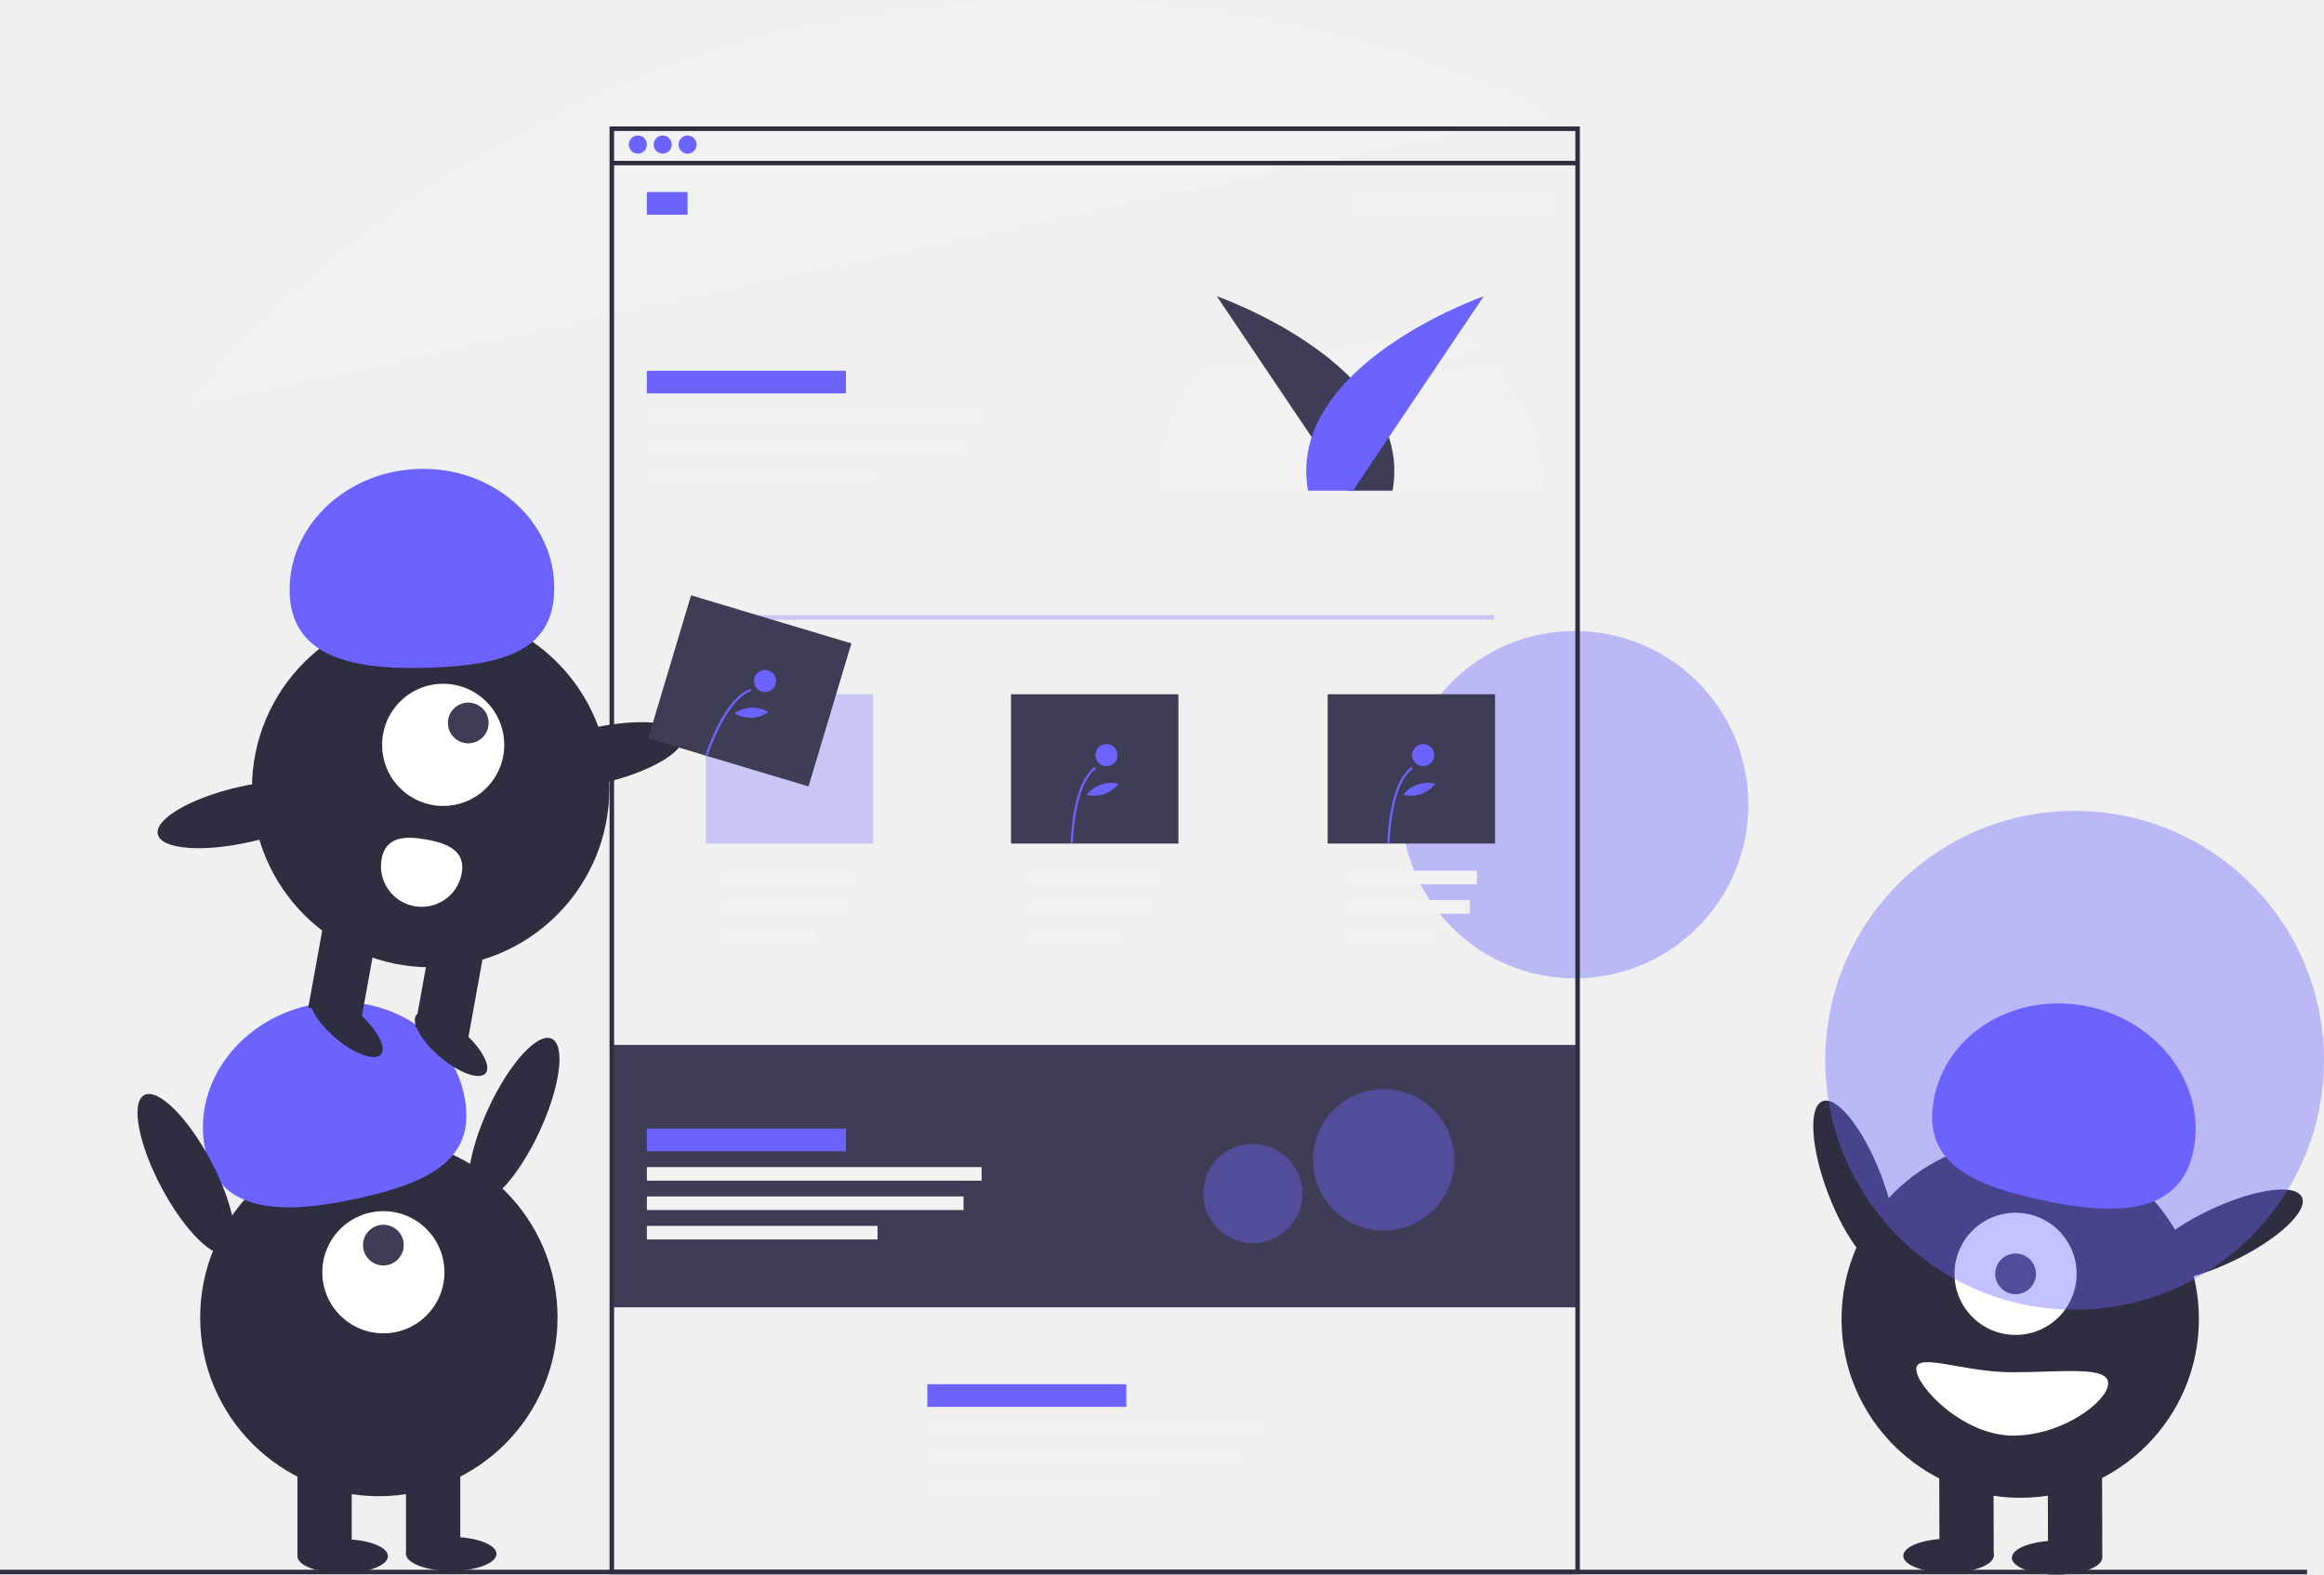
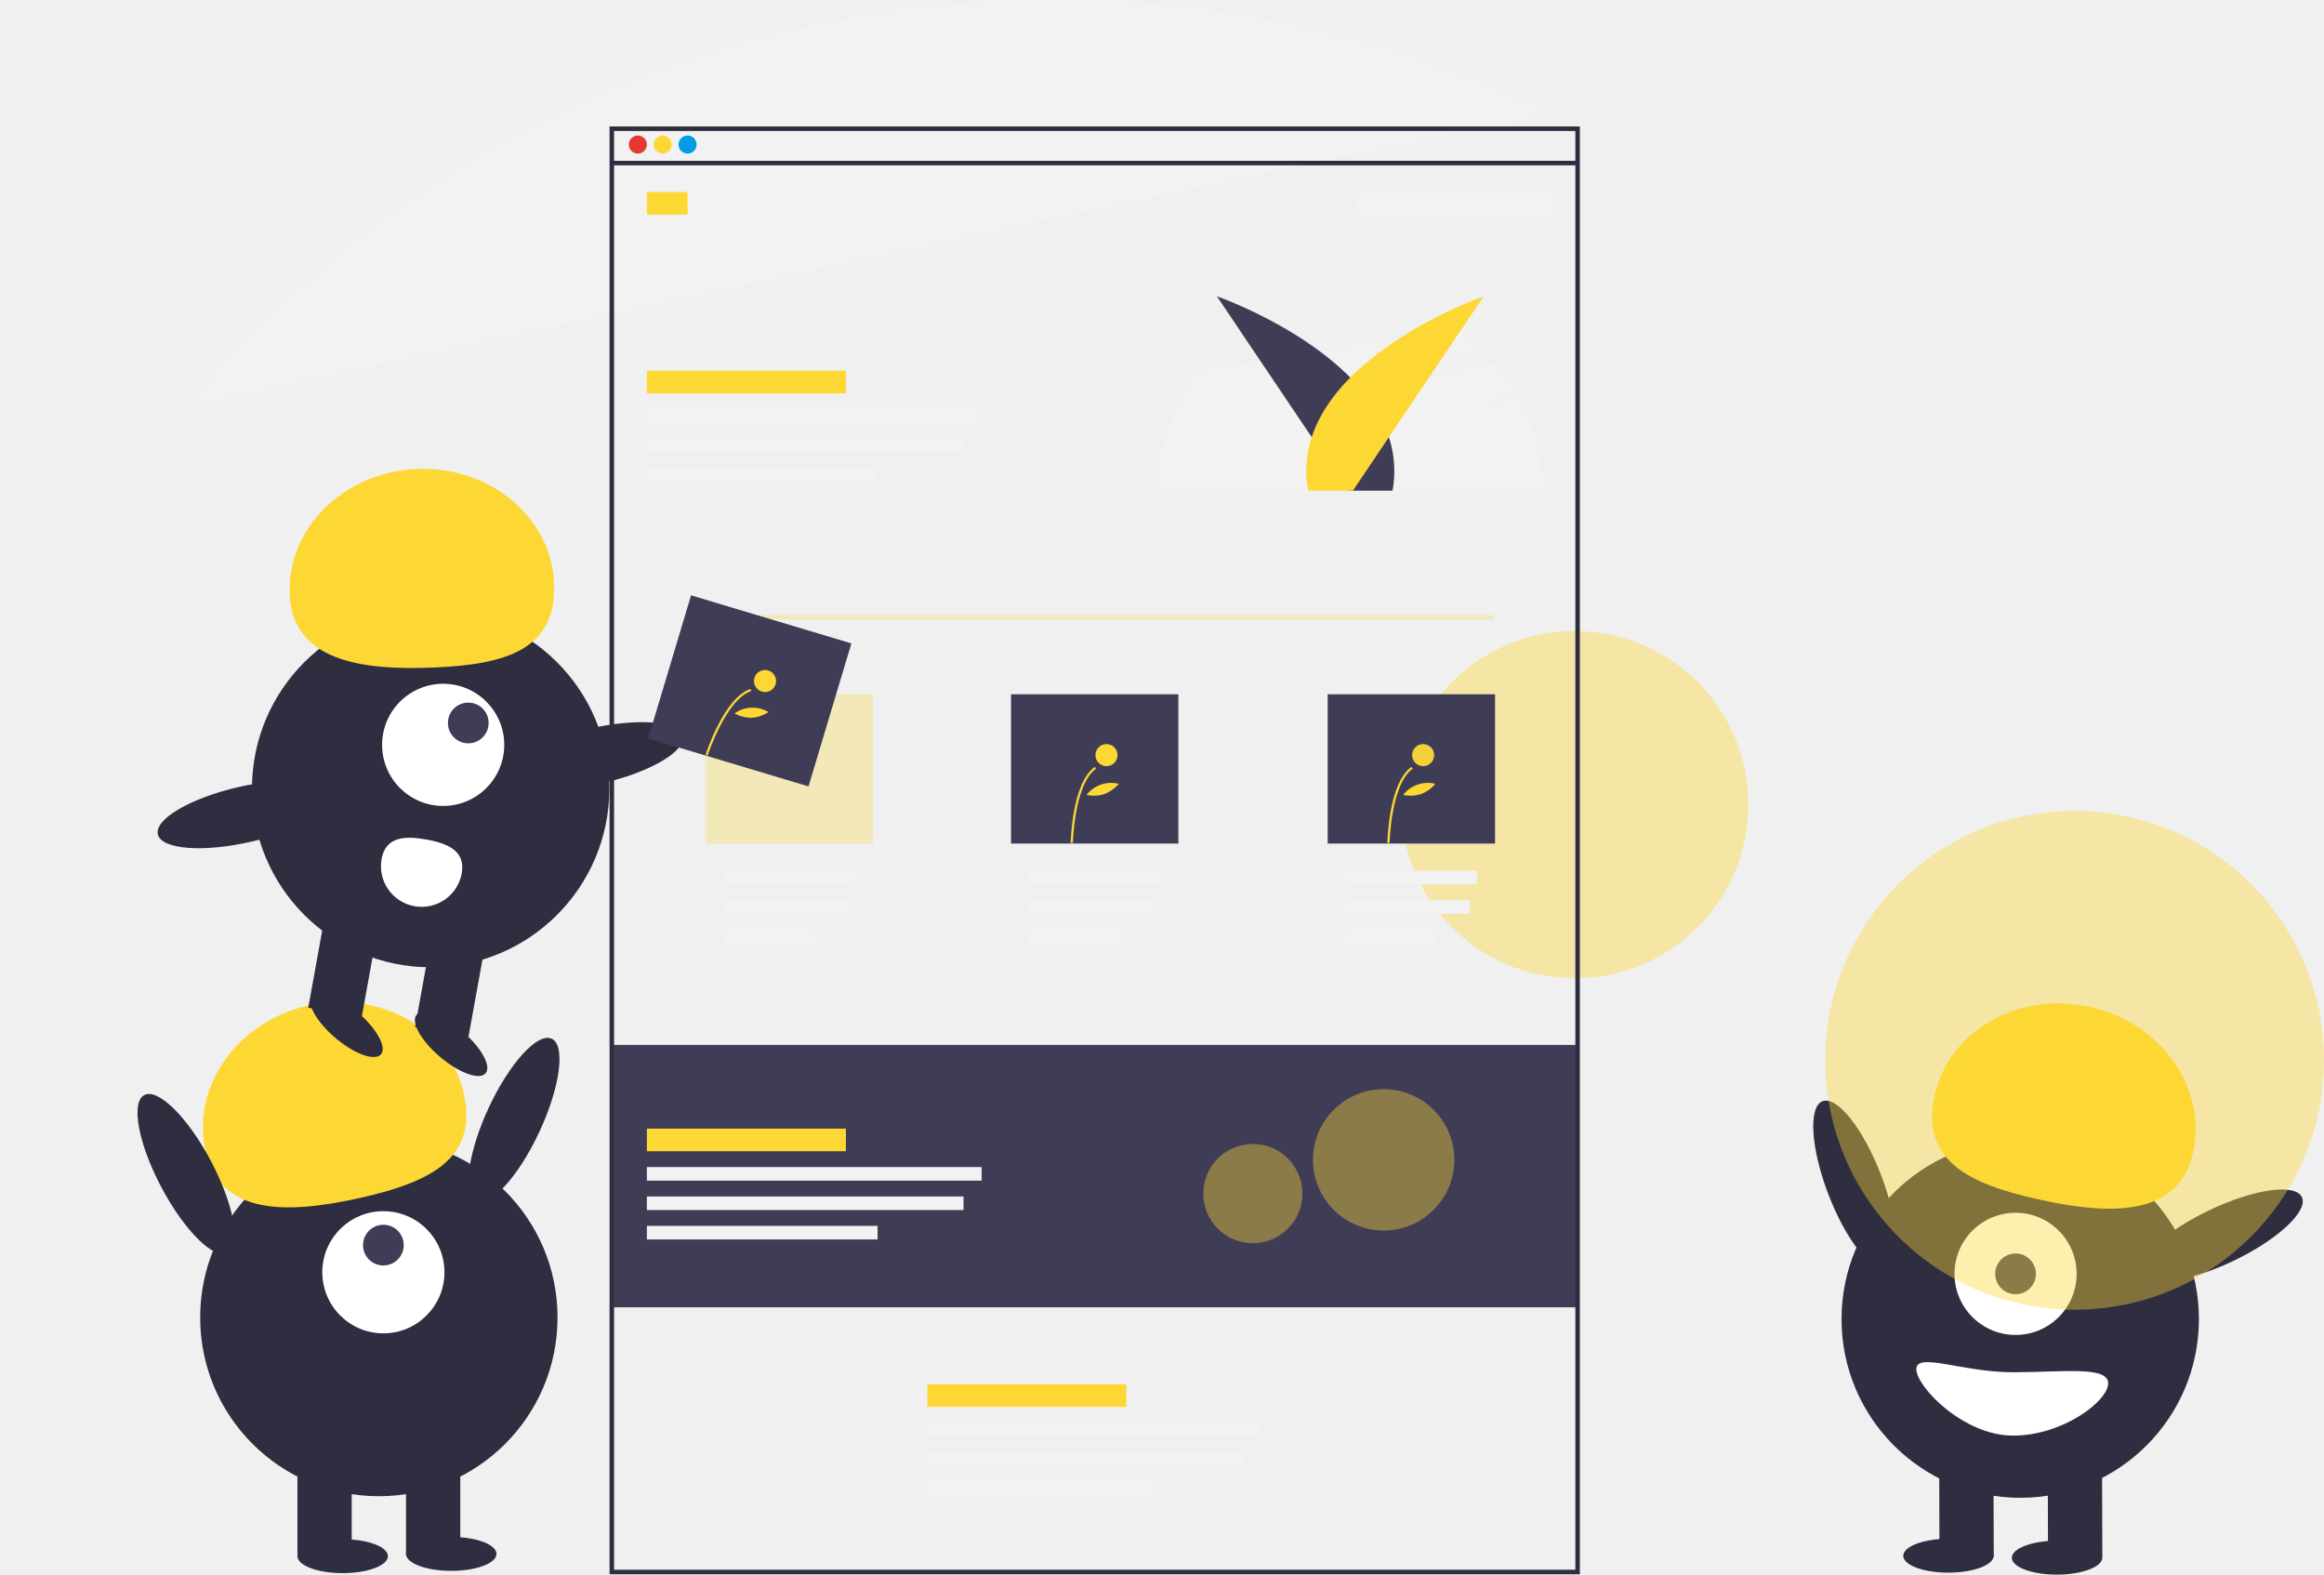
- <svg xmlns="http://www.w3.org/2000/svg" id="ab0c8d57-73b5-4efc-a896-a2305a232bd8" data-name="Layer 1" width="1027.496" height="696.059" viewBox="0 0 1027.496 696.059">
-   <circle cx="696.248" cy="355.702" r="76.752" fill="#6c63ff" opacity="0.4" />
-   <rect x="270" y="461.902" width="428" height="116" fill="#3f3d56" />
-   <path d="M756.839,276.477l-17.09,8.088,15.125-11.31a85.352,85.352,0,0,0-8.258-10.867L672.499,280.81l66.948-25.538a85.339,85.339,0,0,0-9.722-7.41L616.789,266.052a84.639,84.639,0,0,0-18.537,52.82h170A84.594,84.594,0,0,0,756.839,276.477Z" transform="translate(-86.2521 -101.9706)" fill="#f2f2f2" />
-   <path d="M770.375,152.166A495.972,495.972,0,0,0,552.252,101.971c-153.83,0-291.361,69.753-382.71,179.349C325.968,247.045,598.319,187.714,770.375,152.166Z" transform="translate(-86.2521 -101.9706)" fill="#f2f2f2" />
-   <rect y="693.902" width="1020" height="2" fill="#2f2e41" />
-   <path d="M682.116,318.873,624.252,232.922s87.631,30.593,77.686,85.951Z" transform="translate(-86.2521 -101.9706)" fill="#3f3d56" />
-   <path d="M684.388,318.873l57.864-85.951s-87.631,30.593-77.686,85.951Z" transform="translate(-86.2521 -101.9706)" fill="#6c63ff" />
-   <path d="M784.752,797.873h-429v-640h429Zm-427-2h425v-636h-425Z" transform="translate(-86.2521 -101.9706)" fill="#2f2e41" />
-   <rect x="271" y="71.083" width="427" height="2" fill="#2f2e41" />
-   <circle cx="282" cy="63.902" r="4" fill="#6c63ff" />
-   <circle cx="293" cy="63.902" r="4" fill="#6c63ff" />
-   <circle cx="304" cy="63.902" r="4" fill="#6c63ff" />
-   <rect x="286" y="84.902" width="18" height="10" fill="#6c63ff" />
-   <rect x="286" y="163.902" width="88" height="10" fill="#6c63ff" />
-   <rect x="685.252" y="186.873" width="88" height="10" transform="translate(1372.252 281.7745) rotate(-180)" fill="#f2f2f2" />
-   <rect x="286" y="180.902" width="148" height="6" fill="#f2f2f2" />
-   <rect x="286" y="193.902" width="140" height="6" fill="#f2f2f2" />
-   <rect x="286" y="206.902" width="102" height="6" fill="#f2f2f2" />
-   <rect x="320" y="384.902" width="58" height="6" fill="#f2f2f2" />
-   <rect x="320" y="397.902" width="54.865" height="6" fill="#f2f2f2" />
-   <rect x="320" y="410.902" width="39.973" height="6" fill="#f2f2f2" />
-   <rect x="455" y="384.902" width="58" height="6" fill="#f2f2f2" />
-   <rect x="455" y="397.902" width="54.865" height="6" fill="#f2f2f2" />
-   <rect x="455" y="410.902" width="39.973" height="6" fill="#f2f2f2" />
-   <rect x="595" y="384.902" width="58" height="6" fill="#f2f2f2" />
-   <rect x="595" y="397.902" width="54.865" height="6" fill="#f2f2f2" />
-   <rect x="595" y="410.902" width="39.973" height="6" fill="#f2f2f2" />
-   <rect x="410" y="611.902" width="88" height="10" fill="#6c63ff" />
-   <rect x="410" y="628.902" width="148" height="6" fill="#f2f2f2" />
-   <rect x="410" y="641.902" width="140" height="6" fill="#f2f2f2" />
-   <rect x="410" y="654.902" width="102" height="6" fill="#f2f2f2" />
-   <rect x="312.5" y="271.902" width="348" height="2" fill="#6c63ff" opacity="0.3" />
-   <rect x="312" y="306.902" width="74" height="66" fill="#6c63ff" opacity="0.3" />
-   <rect x="447" y="306.902" width="74" height="66" fill="#3f3d56" />
-   <rect x="587" y="306.902" width="74" height="66" fill="#3f3d56" />
-   <path d="M560.611,474.595l-.976-.019c.021-1.081.631-26.561,10.662-33.604l.561.799C561.231,448.53,560.615,474.335,560.611,474.595Z" transform="translate(-86.2521 -101.9706)" fill="#6c63ff" />
-   <circle cx="489.206" cy="333.798" r="4.881" fill="#6c63ff" />
-   <path d="M574.471,453.004a15.198,15.198,0,0,1-7.841.339,13.85,13.85,0,0,1,14.24-4.884A15.198,15.198,0,0,1,574.471,453.004Z" transform="translate(-86.2521 -101.9706)" fill="#6c63ff" />
-   <path d="M700.611,474.595l-.976-.019c.021-1.081.631-26.561,10.662-33.604l.561.799C701.231,448.53,700.615,474.335,700.611,474.595Z" transform="translate(-86.2521 -101.9706)" fill="#6c63ff" />
-   <circle cx="629.206" cy="333.798" r="4.881" fill="#6c63ff" />
-   <path d="M714.471,453.004a15.198,15.198,0,0,1-7.841.339,13.85,13.85,0,0,1,14.24-4.884A15.198,15.198,0,0,1,714.471,453.004Z" transform="translate(-86.2521 -101.9706)" fill="#6c63ff" />
-   <rect x="286" y="498.902" width="88" height="10" fill="#6c63ff" />
-   <rect x="286" y="515.902" width="148" height="6" fill="#f2f2f2" />
-   <rect x="286" y="528.902" width="140" height="6" fill="#f2f2f2" />
-   <rect x="286" y="541.902" width="102" height="6" fill="#f2f2f2" />
-   <circle cx="611.752" cy="512.702" r="31.248" fill="#6c63ff" opacity="0.4" />
-   <circle cx="553.92" cy="527.626" r="21.92" fill="#6c63ff" opacity="0.4" />
-   <circle cx="167.5" cy="582.402" r="79" fill="#2f2e41" />
-   <rect x="131.5" y="644.402" width="24" height="43" fill="#2f2e41" />
-   <rect x="179.5" y="644.402" width="24" height="43" fill="#2f2e41" />
-   <ellipse cx="151.5" cy="687.902" rx="20" ry="7.5" fill="#2f2e41" />
-   <ellipse cx="199.5" cy="686.902" rx="20" ry="7.5" fill="#2f2e41" />
-   <circle cx="169.5" cy="562.402" r="27" fill="#fff" />
-   <circle cx="169.5" cy="550.402" r="9" fill="#3f3d56" />
-   <path d="M177.119,610.905c-6.379-28.568,14.012-57.434,45.544-64.475s62.265,10.41,68.644,38.978-14.519,39.104-46.051,46.145S183.498,639.472,177.119,610.905Z" transform="translate(-86.2521 -101.9706)" fill="#6c63ff" />
-   <ellipse cx="313.528" cy="596.957" rx="39.5" ry="12.4" transform="translate(-446.2098 527.7579) rotate(-65.07683)" fill="#2f2e41" />
-   <ellipse cx="168.528" cy="620.957" rx="12.4" ry="39.5" transform="translate(-357.1725 49.01394) rotate(-27.89329)" fill="#2f2e41" />
-   <ellipse cx="906.255" cy="625.623" rx="12.4" ry="39.5" transform="translate(-250.6156 265.819) rotate(-21.07832)" fill="#2f2e41" />
-   <circle cx="893.19" cy="583.104" r="79" fill="#2f2e41" />
-   <rect x="991.675" y="747.007" width="24" height="43" transform="matrix(-1, 0.0028, -0.0028, -1, 1923.247, 1432.229)" fill="#2f2e41" />
-   <rect x="943.676" y="747.141" width="24" height="43" transform="translate(1827.248 1432.632) rotate(179.8395)" fill="#2f2e41" />
-   <ellipse cx="995.737" cy="790.529" rx="20" ry="7.5" transform="translate(-88.46246 -99.17847) rotate(-0.16049)" fill="#2f2e41" />
-   <ellipse cx="947.734" cy="789.664" rx="20" ry="7.5" transform="translate(-88.46023 -99.31292) rotate(-0.16049)" fill="#2f2e41" />
-   <circle cx="891.134" cy="563.109" r="27" fill="#fff" />
-   <circle cx="891.134" cy="563.109" r="9" fill="#3f3d56" />
-   <path d="M1055.868,611.392c6.299-28.585-14.173-57.394-45.724-64.347s-62.236,10.584-68.535,39.17,14.628,39.063,46.18,46.015S1049.569,639.978,1055.868,611.392Z" transform="translate(-86.2521 -101.9706)" fill="#6c63ff" />
-   <ellipse cx="1068.319" cy="648.169" rx="39.5" ry="12.4" transform="translate(-261.3017 421.8477) rotate(-25.53475)" fill="#2f2e41" />
-   <path d="M1018.326,713.466c.022,7.732-19.844,23.056-41.935,23.118s-42.865-21.648-42.887-29.38,20.717,1.442,42.809,1.38S1018.304,705.734,1018.326,713.466Z" transform="translate(-86.2521 -101.9706)" fill="#fff" />
-   <circle cx="917.248" cy="468.702" r="110.248" fill="#6c63ff" opacity="0.4" />
-   <circle cx="190.405" cy="348.59" r="79" fill="#2f2e41" />
-   <rect x="226.167" y="506.95" width="24" height="43" transform="translate(11.69174 -135.9442) rotate(10.26106)" fill="#2f2e41" />
-   <rect x="273.399" y="515.501" width="24" height="43" transform="translate(13.97028 -144.2211) rotate(10.26106)" fill="#2f2e41" />
-   <ellipse cx="285.687" cy="563.475" rx="7.5" ry="20" transform="translate(-415.1887 315.3571) rotate(-49.73894)" fill="#2f2e41" />
-   <ellipse cx="239.439" cy="555.103" rx="7.5" ry="20" transform="translate(-425.1591 277.1032) rotate(-49.73894)" fill="#2f2e41" />
-   <circle cx="195.936" cy="329.266" r="27" fill="#fff" />
-   <circle cx="207.032" cy="319.588" r="9" fill="#3f3d56" />
-   <path d="M214.337,364.617c-1.188-29.247,24.019-54.019,56.301-55.331s59.415,21.335,60.603,50.582-21.252,35.892-53.534,37.203S215.525,393.864,214.337,364.617Z" transform="translate(-86.2521 -101.9706)" fill="#6c63ff" />
-   <ellipse cx="349.603" cy="436.168" rx="39.5" ry="12.4" transform="translate(-174.8644 -12.8362) rotate(-12.9101)" fill="#2f2e41" />
-   <ellipse cx="194.528" cy="461.957" rx="39.5" ry="12.4" transform="translate(-184.5461 -46.83125) rotate(-12.9101)" fill="#2f2e41" />
-   <path d="M254.96,481.694a18,18,0,0,0,35.424,6.413c1.771-9.782-5.792-13.244-15.575-15.014S256.73,471.912,254.96,481.694Z" transform="translate(-86.2521 -101.9706)" fill="#fff" />
-   <rect x="380.752" y="374.373" width="74" height="66" transform="translate(48.33035 -204.7786) rotate(16.68876)" fill="#3f3d56" />
-   <path d="M399.12,435.948l-.93-.299c.331-1.03,8.232-25.261,19.863-29.127l.308.926C407.199,411.159,399.199,435.701,399.12,435.948Z" transform="translate(-86.2521 -101.9706)" fill="#6c63ff" />
-   <circle cx="338.24" cy="301.05" r="4.881" fill="#6c63ff" />
-   <path d="M418.597,419.247a15.198,15.198,0,0,1-7.608-1.928,13.85,13.85,0,0,1,15.043-.589A15.198,15.198,0,0,1,418.597,419.247Z" transform="translate(-86.2521 -101.9706)" fill="#6c63ff" />
+ <svg xmlns="http://www.w3.org/2000/svg" id="ab0c8d57-73b5-4efc-a896-a2305a232bd8" data-name="Layer 1" width="1027.496" height="696.059" viewBox="0 0 1027.496 696.059" version="1.1">
+   <defs id="defs175" />
+   <circle cx="696.248" cy="355.702" r="76.752" fill="#6c63ff" opacity="0.4" id="circle4" style="fill:#fdd835;fill-opacity:1" />
+   <rect x="270" y="461.902" width="428" height="116" fill="#3f3d56" id="rect6" />
+   <path d="M756.839,276.477l-17.09,8.088,15.125-11.31a85.352,85.352,0,0,0-8.258-10.867L672.499,280.81l66.948-25.538a85.339,85.339,0,0,0-9.722-7.41L616.789,266.052a84.639,84.639,0,0,0-18.537,52.82h170A84.594,84.594,0,0,0,756.839,276.477Z" transform="translate(-86.2521 -101.9706)" fill="#f2f2f2" id="path8" />
+   <path d="M770.375,152.166A495.972,495.972,0,0,0,552.252,101.971c-153.83,0-291.361,69.753-382.71,179.349C325.968,247.045,598.319,187.714,770.375,152.166Z" transform="translate(-86.2521 -101.9706)" fill="#f2f2f2" id="path10" />
+   <path d="M682.116,318.873,624.252,232.922s87.631,30.593,77.686,85.951Z" transform="translate(-86.2521 -101.9706)" fill="#3f3d56" id="path14" />
+   <path d="M684.388,318.873l57.864-85.951s-87.631,30.593-77.686,85.951Z" transform="translate(-86.2521 -101.9706)" fill="#6c63ff" id="path16" style="fill:#fdd835;fill-opacity:1" />
+   <path d="M784.752,797.873h-429v-640h429Zm-427-2h425v-636h-425Z" transform="translate(-86.2521 -101.9706)" fill="#2f2e41" id="path18" />
+   <rect x="271" y="71.083" width="427" height="2" fill="#2f2e41" id="rect20" />
+   <circle cx="282" cy="63.902" r="4" fill="#6c63ff" id="circle22" style="fill:#e53935;fill-opacity:1" />
+   <circle cx="293" cy="63.902" r="4" fill="#6c63ff" id="circle24" style="fill:#fdd835;fill-opacity:1" />
+   <circle cx="304" cy="63.902" r="4" fill="#6c63ff" id="circle26" style="fill:#039be5;fill-opacity:1" />
+   <rect x="286" y="84.902" width="18" height="10" fill="#6c63ff" id="rect28" style="fill:#fdd835;fill-opacity:1" />
+   <rect x="286" y="163.902" width="88" height="10" fill="#6c63ff" id="rect30" style="fill:#fdd835;fill-opacity:1" />
+   <rect x="685.252" y="186.873" width="88" height="10" transform="translate(1372.252 281.7745) rotate(-180)" fill="#f2f2f2" id="rect32" />
+   <rect x="286" y="180.902" width="148" height="6" fill="#f2f2f2" id="rect34" />
+   <rect x="286" y="193.902" width="140" height="6" fill="#f2f2f2" id="rect36" />
+   <rect x="286" y="206.902" width="102" height="6" fill="#f2f2f2" id="rect38" />
+   <rect x="320" y="384.902" width="58" height="6" fill="#f2f2f2" id="rect40" />
+   <rect x="320" y="397.902" width="54.865" height="6" fill="#f2f2f2" id="rect42" />
+   <rect x="320" y="410.902" width="39.973" height="6" fill="#f2f2f2" id="rect44" />
+   <rect x="455" y="384.902" width="58" height="6" fill="#f2f2f2" id="rect46" />
+   <rect x="455" y="397.902" width="54.865" height="6" fill="#f2f2f2" id="rect48" />
+   <rect x="455" y="410.902" width="39.973" height="6" fill="#f2f2f2" id="rect50" />
+   <rect x="595" y="384.902" width="58" height="6" fill="#f2f2f2" id="rect52" />
+   <rect x="595" y="397.902" width="54.865" height="6" fill="#f2f2f2" id="rect54" />
+   <rect x="595" y="410.902" width="39.973" height="6" fill="#f2f2f2" id="rect56" />
+   <rect x="410" y="611.902" width="88" height="10" fill="#6c63ff" id="rect58" style="fill:#fdd835;fill-opacity:1" />
+   <rect x="410" y="628.902" width="148" height="6" fill="#f2f2f2" id="rect60" />
+   <rect x="410" y="641.902" width="140" height="6" fill="#f2f2f2" id="rect62" />
+   <rect x="410" y="654.902" width="102" height="6" fill="#f2f2f2" id="rect64" />
+   <rect x="312.5" y="271.902" width="348" height="2" fill="#6c63ff" opacity="0.3" id="rect66" style="fill:#fdd835;fill-opacity:1" />
+   <rect x="312" y="306.902" width="74" height="66" fill="#6c63ff" opacity="0.3" id="rect68" style="fill:#fdd835;fill-opacity:1" />
+   <rect x="447" y="306.902" width="74" height="66" fill="#3f3d56" id="rect70" />
+   <rect x="587" y="306.902" width="74" height="66" fill="#3f3d56" id="rect72" />
+   <path d="M560.611,474.595l-.976-.019c.021-1.081.631-26.561,10.662-33.604l.561.799C561.231,448.53,560.615,474.335,560.611,474.595Z" transform="translate(-86.2521 -101.9706)" fill="#6c63ff" id="path74" style="fill:#fdd835;fill-opacity:1" />
+   <circle cx="489.206" cy="333.798" r="4.881" fill="#6c63ff" id="circle76" style="fill:#fdd835;fill-opacity:1" />
+   <path d="M574.471,453.004a15.198,15.198,0,0,1-7.841.339,13.85,13.85,0,0,1,14.24-4.884A15.198,15.198,0,0,1,574.471,453.004Z" transform="translate(-86.2521 -101.9706)" fill="#6c63ff" id="path78" style="fill:#fdd835;fill-opacity:1" />
+   <path d="M700.611,474.595l-.976-.019c.021-1.081.631-26.561,10.662-33.604l.561.799C701.231,448.53,700.615,474.335,700.611,474.595Z" transform="translate(-86.2521 -101.9706)" fill="#6c63ff" id="path80" style="fill:#fdd835;fill-opacity:1" />
+   <circle cx="629.206" cy="333.798" r="4.881" fill="#6c63ff" id="circle82" style="fill:#fdd835;fill-opacity:0.941" />
+   <path d="M714.471,453.004a15.198,15.198,0,0,1-7.841.339,13.85,13.85,0,0,1,14.24-4.884A15.198,15.198,0,0,1,714.471,453.004Z" transform="translate(-86.2521 -101.9706)" fill="#6c63ff" id="path84" style="fill:#fdd835;fill-opacity:1" />
+   <rect x="286" y="498.902" width="88" height="10" fill="#6c63ff" id="rect86" style="fill:#fdd835;fill-opacity:1" />
+   <rect x="286" y="515.902" width="148" height="6" fill="#f2f2f2" id="rect88" />
+   <rect x="286" y="528.902" width="140" height="6" fill="#f2f2f2" id="rect90" />
+   <rect x="286" y="541.902" width="102" height="6" fill="#f2f2f2" id="rect92" />
+   <circle cx="611.752" cy="512.702" r="31.248" fill="#6c63ff" opacity="0.4" id="circle94" style="fill:#fdd835;fill-opacity:1" />
+   <circle cx="553.92" cy="527.626" r="21.92" fill="#6c63ff" opacity="0.4" id="circle96" style="fill:#fdd835;fill-opacity:1" />
+   <circle cx="167.5" cy="582.402" r="79" fill="#2f2e41" id="circle98" />
+   <rect x="131.5" y="644.402" width="24" height="43" fill="#2f2e41" id="rect100" />
+   <rect x="179.5" y="644.402" width="24" height="43" fill="#2f2e41" id="rect102" />
+   <ellipse cx="151.5" cy="687.902" rx="20" ry="7.5" fill="#2f2e41" id="ellipse104" />
+   <ellipse cx="199.5" cy="686.902" rx="20" ry="7.5" fill="#2f2e41" id="ellipse106" />
+   <circle cx="169.5" cy="562.402" r="27" fill="#fff" id="circle108" />
+   <circle cx="169.5" cy="550.402" r="9" fill="#3f3d56" id="circle110" />
+   <path d="M177.119,610.905c-6.379-28.568,14.012-57.434,45.544-64.475s62.265,10.41,68.644,38.978-14.519,39.104-46.051,46.145S183.498,639.472,177.119,610.905Z" transform="translate(-86.2521 -101.9706)" fill="#6c63ff" id="path112" style="fill:#fdd835;fill-opacity:1" />
+   <ellipse cx="313.528" cy="596.957" rx="39.5" ry="12.4" transform="translate(-446.2098 527.7579) rotate(-65.07683)" fill="#2f2e41" id="ellipse114" />
+   <ellipse cx="168.528" cy="620.957" rx="12.4" ry="39.5" transform="translate(-357.1725 49.01394) rotate(-27.89329)" fill="#2f2e41" id="ellipse116" />
+   <ellipse cx="906.255" cy="625.623" rx="12.4" ry="39.5" transform="translate(-250.6156 265.819) rotate(-21.07832)" fill="#2f2e41" id="ellipse118" />
+   <circle cx="893.19" cy="583.104" r="79" fill="#2f2e41" id="circle120" />
+   <rect x="991.675" y="747.007" width="24" height="43" transform="matrix(-1, 0.0028, -0.0028, -1, 1923.247, 1432.229)" fill="#2f2e41" id="rect122" />
+   <rect x="943.676" y="747.141" width="24" height="43" transform="translate(1827.248 1432.632) rotate(179.8395)" fill="#2f2e41" id="rect124" />
+   <ellipse cx="995.737" cy="790.529" rx="20" ry="7.5" transform="translate(-88.46246 -99.17847) rotate(-0.16049)" fill="#2f2e41" id="ellipse126" />
+   <ellipse cx="947.734" cy="789.664" rx="20" ry="7.5" transform="translate(-88.46023 -99.31292) rotate(-0.16049)" fill="#2f2e41" id="ellipse128" />
+   <circle cx="891.134" cy="563.109" r="27" fill="#fff" id="circle130" />
+   <circle cx="891.134" cy="563.109" r="9" fill="#3f3d56" id="circle132" />
+   <path d="M1055.868,611.392c6.299-28.585-14.173-57.394-45.724-64.347s-62.236,10.584-68.535,39.17,14.628,39.063,46.18,46.015S1049.569,639.978,1055.868,611.392Z" transform="translate(-86.2521 -101.9706)" fill="#6c63ff" id="path134" style="fill:#fdd835;fill-opacity:1" />
+   <ellipse cx="1068.319" cy="648.169" rx="39.5" ry="12.4" transform="translate(-261.3017 421.8477) rotate(-25.53475)" fill="#2f2e41" id="ellipse136" />
+   <path d="M1018.326,713.466c.022,7.732-19.844,23.056-41.935,23.118s-42.865-21.648-42.887-29.38,20.717,1.442,42.809,1.38S1018.304,705.734,1018.326,713.466Z" transform="translate(-86.2521 -101.9706)" fill="#fff" id="path138" />
+   <circle cx="917.248" cy="468.702" r="110.248" id="circle140" style="opacity:0.4;fill:#fdd835;fill-opacity:1" />
+   <circle cx="190.405" cy="348.59" r="79" fill="#2f2e41" id="circle142" />
+   <rect x="226.167" y="506.95" width="24" height="43" transform="translate(11.69174 -135.9442) rotate(10.26106)" fill="#2f2e41" id="rect144" />
+   <rect x="273.399" y="515.501" width="24" height="43" transform="translate(13.97028 -144.2211) rotate(10.26106)" fill="#2f2e41" id="rect146" />
+   <ellipse cx="285.687" cy="563.475" rx="7.5" ry="20" transform="translate(-415.1887 315.3571) rotate(-49.73894)" fill="#2f2e41" id="ellipse148" />
+   <ellipse cx="239.439" cy="555.103" rx="7.5" ry="20" transform="translate(-425.1591 277.1032) rotate(-49.73894)" fill="#2f2e41" id="ellipse150" />
+   <circle cx="195.936" cy="329.266" r="27" fill="#fff" id="circle152" />
+   <circle cx="207.032" cy="319.588" r="9" fill="#3f3d56" id="circle154" />
+   <path d="M214.337,364.617c-1.188-29.247,24.019-54.019,56.301-55.331s59.415,21.335,60.603,50.582-21.252,35.892-53.534,37.203S215.525,393.864,214.337,364.617Z" transform="translate(-86.2521 -101.9706)" fill="#6c63ff" id="path156" style="fill:#fdd835;fill-opacity:1" />
+   <ellipse cx="349.603" cy="436.168" rx="39.5" ry="12.4" transform="translate(-174.8644 -12.8362) rotate(-12.9101)" fill="#2f2e41" id="ellipse158" />
+   <ellipse cx="194.528" cy="461.957" rx="39.5" ry="12.4" transform="translate(-184.5461 -46.83125) rotate(-12.9101)" fill="#2f2e41" id="ellipse160" />
+   <path d="M254.96,481.694a18,18,0,0,0,35.424,6.413c1.771-9.782-5.792-13.244-15.575-15.014S256.73,471.912,254.96,481.694Z" transform="translate(-86.2521 -101.9706)" fill="#fff" id="path162" />
+   <rect x="380.752" y="374.373" width="74" height="66" transform="translate(48.33035 -204.7786) rotate(16.68876)" fill="#3f3d56" id="rect164" />
+   <path d="M399.12,435.948l-.93-.299c.331-1.03,8.232-25.261,19.863-29.127l.308.926C407.199,411.159,399.199,435.701,399.12,435.948Z" transform="translate(-86.2521 -101.9706)" fill="#6c63ff" id="path166" style="fill:#fdd835;fill-opacity:1" />
+   <circle cx="338.24" cy="301.05" r="4.881" fill="#6c63ff" id="circle168" style="fill:#fdd835;fill-opacity:1" />
+   <path d="M418.597,419.247a15.198,15.198,0,0,1-7.608-1.928,13.85,13.85,0,0,1,15.043-.589A15.198,15.198,0,0,1,418.597,419.247Z" transform="translate(-86.2521 -101.9706)" fill="#6c63ff" id="path170" style="fill:#fdd835;fill-opacity:1" />
</svg>
